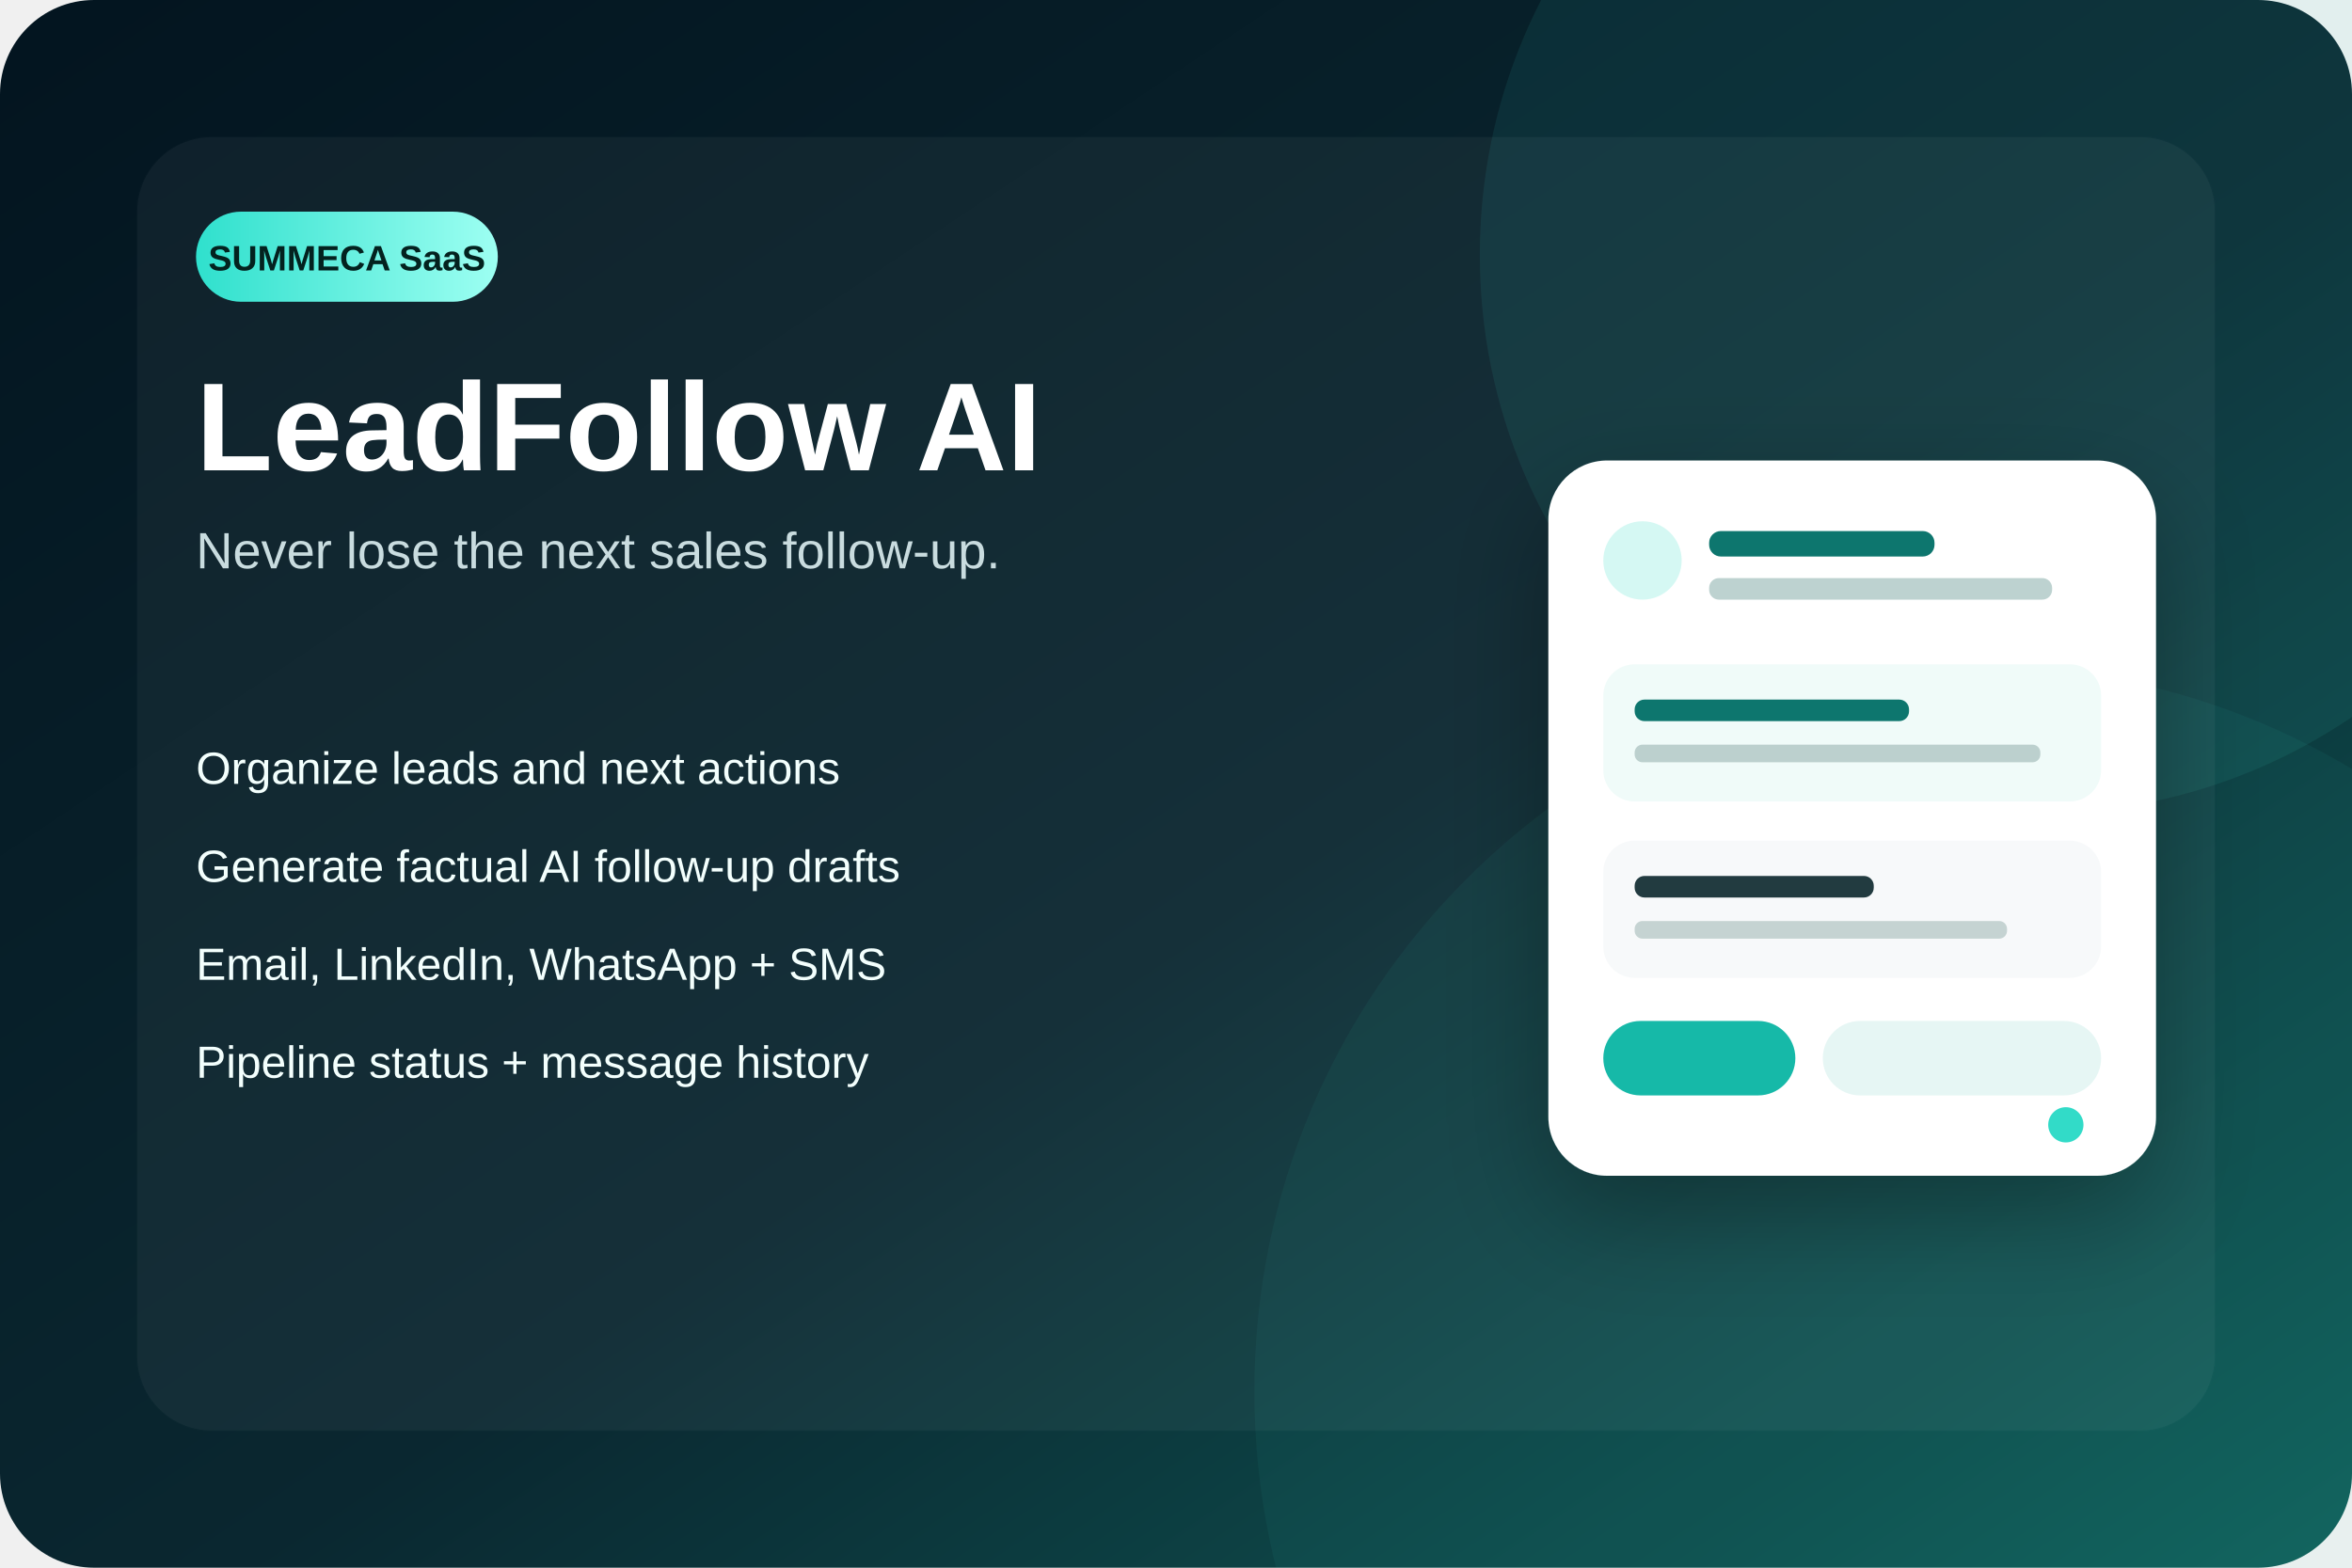
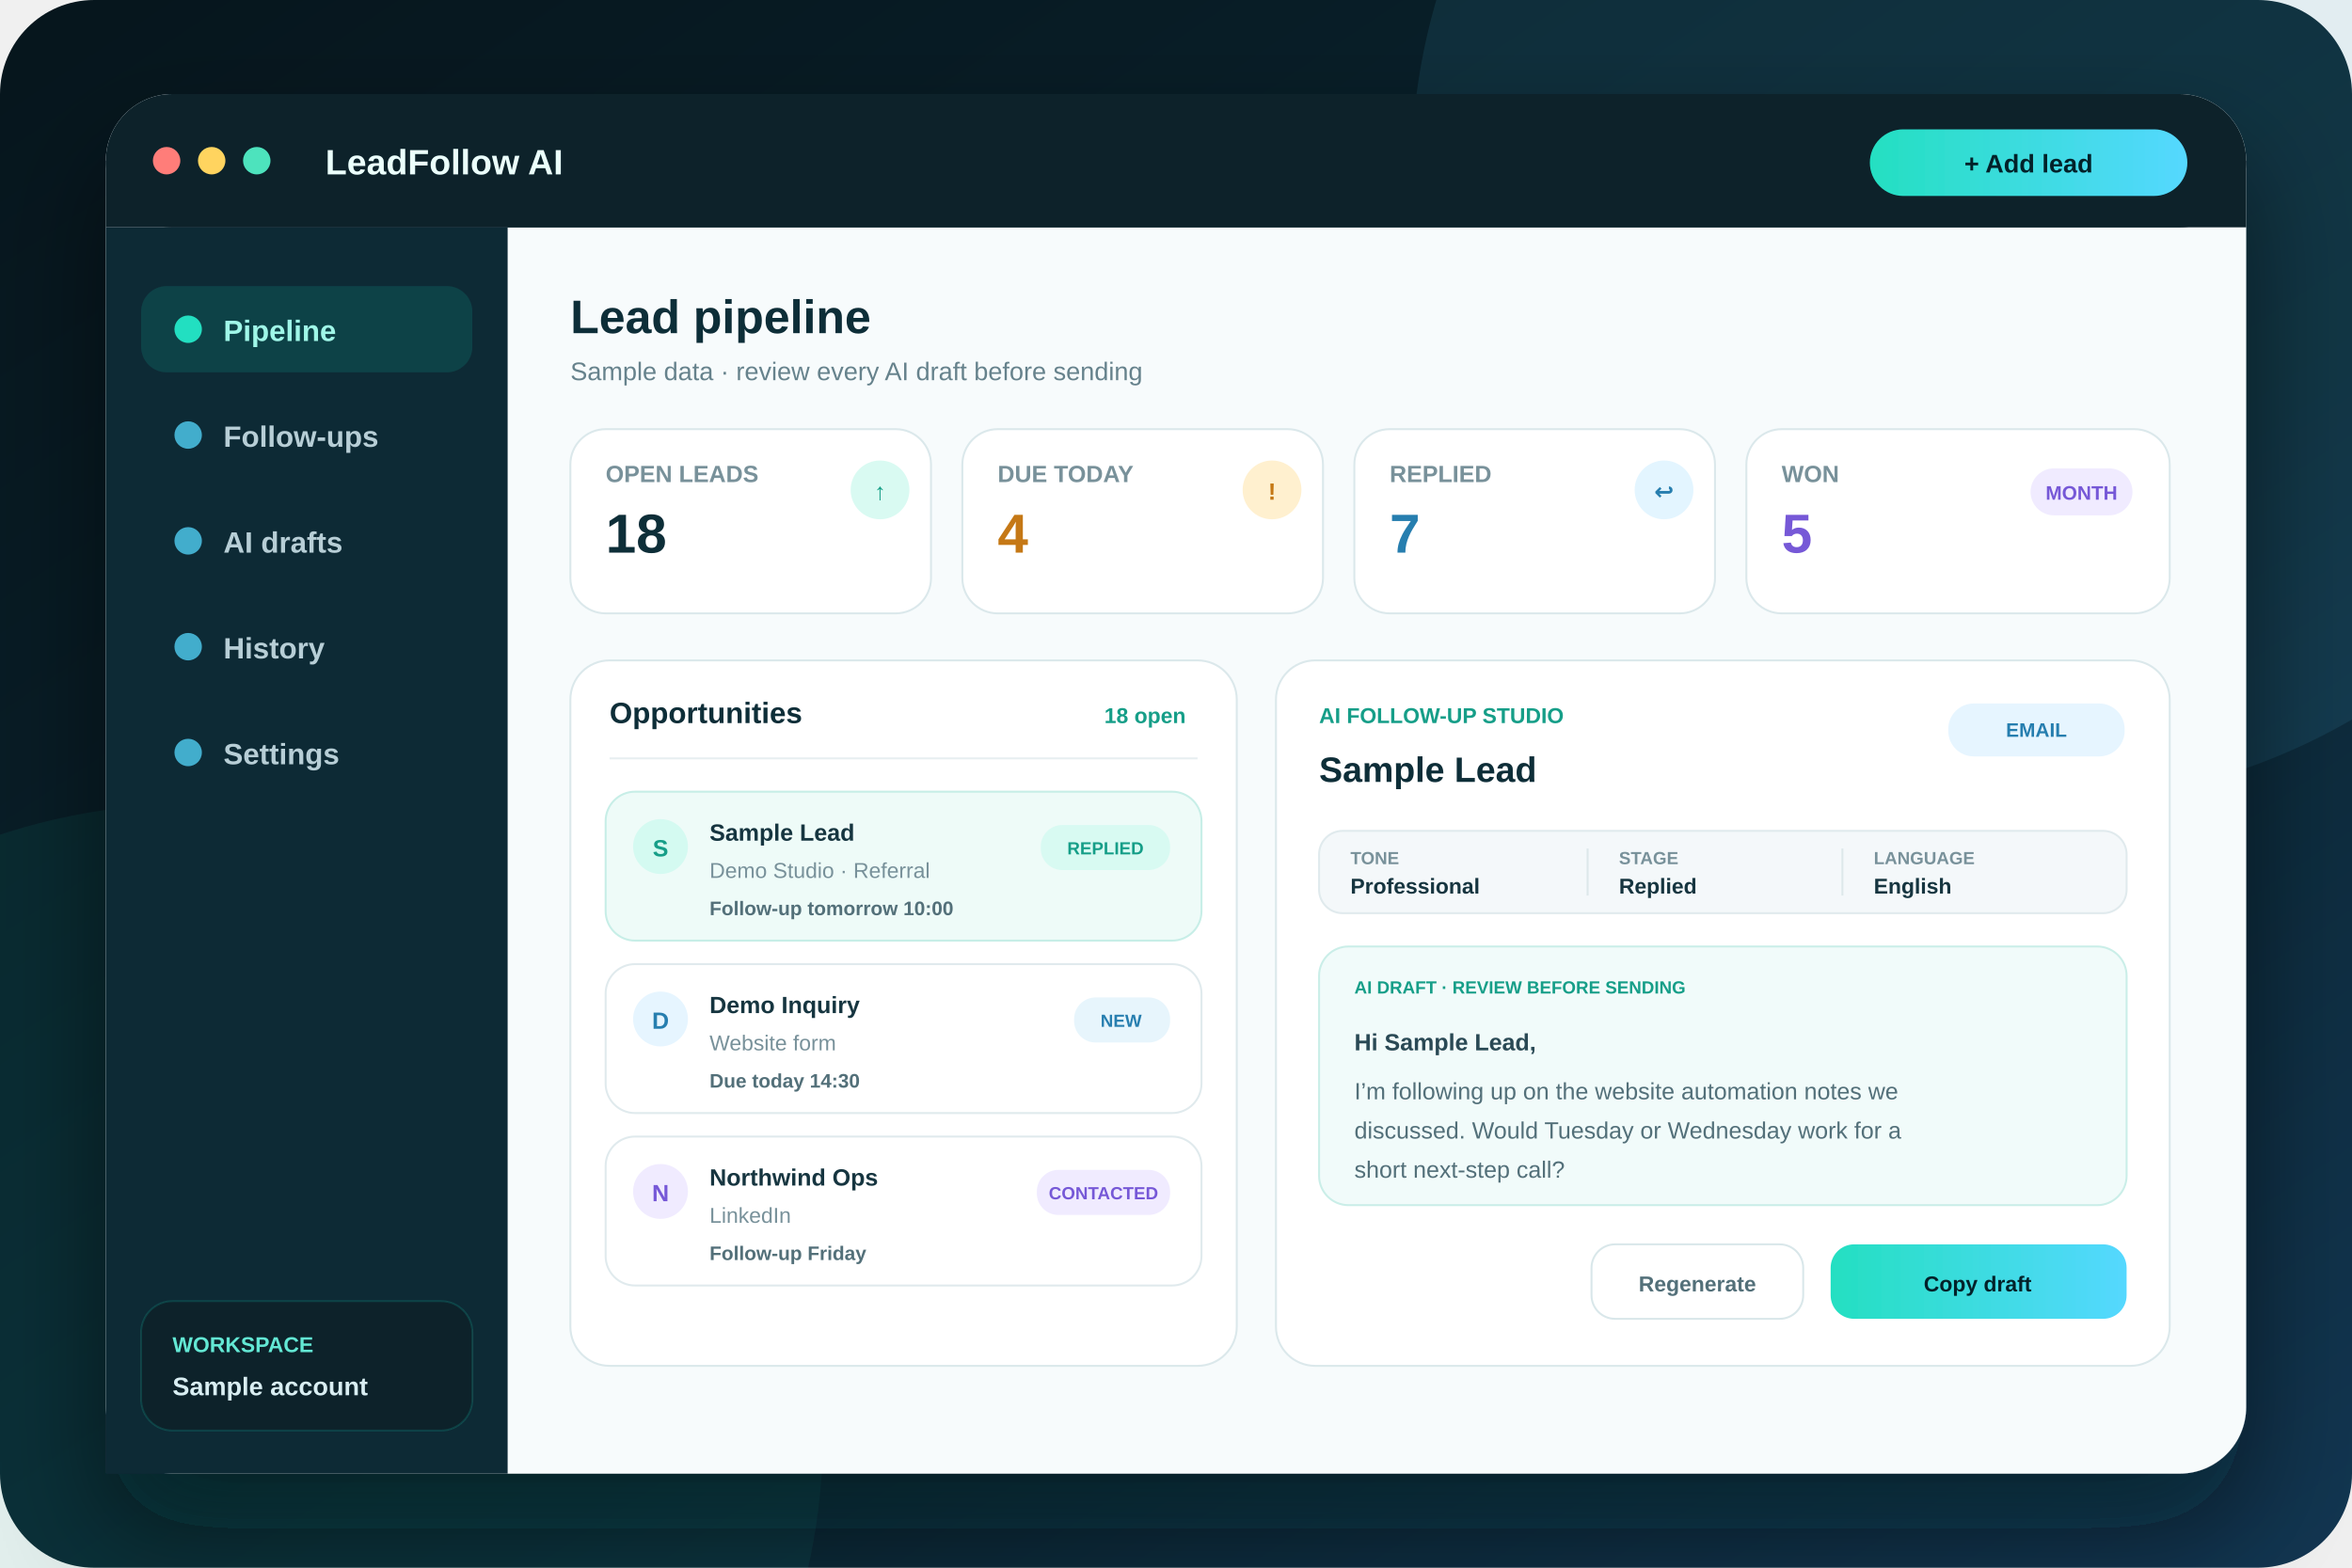
<svg xmlns="http://www.w3.org/2000/svg" width="1200" height="800" viewBox="0 0 1200 800" role="img" aria-labelledby="title desc">
  <defs>
-     <linearGradient id="bg" x1="0" y1="0" x2="1" y2="1">
-       <stop offset="0" stop-color="#03141f" />
-       <stop offset="0.55" stop-color="#0a2730" />
-       <stop offset="1" stop-color="#105f5a" />
+     <linearGradient id="shell" x1="0" y1="0" x2="1" y2="1">
+       <stop offset="0" stop-color="#06151c" />
+       <stop offset="0.6" stop-color="#0a2632" />
+       <stop offset="1" stop-color="#123652" />
    </linearGradient>
-     <linearGradient id="accent" x1="0" y1="0" x2="1" y2="0">
-       <stop offset="0" stop-color="#2fe0cd" />
-       <stop offset="1" stop-color="#9dfff2" />
+     <linearGradient id="cta" x1="0" y1="0" x2="1" y2="0">
+       <stop offset="0" stop-color="#24dfc1" />
+       <stop offset="1" stop-color="#55d8ff" />
    </linearGradient>
-     <filter id="shadow" x="-30%" y="-30%" width="160%" height="160%">
-       <feDropShadow dx="0" dy="20" stdDeviation="27" flood-color="#000" flood-opacity=".32" />
+     <filter id="shadow" x="-20%" y="-20%" width="140%" height="150%">
+       <feDropShadow dx="0" dy="28" stdDeviation="28" flood-color="#02090d" flood-opacity=".5" />
    </filter>
  </defs>
-   <rect width="1200" height="800" rx="48" fill="url(#bg)" />
-   <circle cx="1040" cy="130" r="285" fill="#43e6d4" opacity=".08" />
-   <circle cx="1010" cy="710" r="370" fill="#43e6d4" opacity=".05" />
-   <rect x="70" y="70" width="1060" height="660" rx="38" fill="#fff" opacity=".045" stroke="#fff" stroke-opacity=".13" />
-   <g transform="translate(100 108)">
-     <rect width="154" height="46" rx="23" fill="url(#accent)" />
-     <text x="77" y="30" text-anchor="middle" font-family="Arial,Helvetica,sans-serif" font-size="18" font-weight="800" fill="#03221f">SUMMECA SaaS</text>
-     <text x="0" y="132" font-family="Arial,Helvetica,sans-serif" font-size="64" font-weight="800" fill="#fff">LeadFollow AI</text>
-     <text x="0" y="182" font-family="Arial,Helvetica,sans-serif" font-size="26" fill="#c9dcdf">Never lose the next sales follow-up.</text>
-     <g transform="translate(0 292)" font-family="Arial,Helvetica,sans-serif" font-size="23" fill="#f3fffd">
-       <text y="0">Organize leads and next actions</text>
-       <text y="50">Generate factual AI follow-up drafts</text>
-       <text y="100">Email, LinkedIn, WhatsApp + SMS</text>
-       <text y="150">Pipeline status + message history</text>
+   <rect width="1200" height="800" rx="48" fill="url(#shell)" />
+   <circle cx="1040" cy="90" r="320" fill="#55d8ff" opacity=".09" />
+   <circle cx="100" cy="730" r="320" fill="#24dfc1" opacity=".07" />
+   <g transform="translate(54 48)" filter="url(#shadow)" font-family="Arial,Helvetica,sans-serif">
+     <rect width="1092" height="704" rx="34" fill="#f7fbfc" />
+     <rect width="1092" height="68" rx="34" fill="#0a2029" />
+     <rect y="34" width="1092" height="34" fill="#0a2029" />
+     <circle cx="31" cy="34" r="7" fill="#ff7d79" />
+     <circle cx="54" cy="34" r="7" fill="#ffd45f" />
+     <circle cx="77" cy="34" r="7" fill="#4de3bd" />
+     <text x="112" y="41" font-size="18" font-weight="800" fill="#ebfffb">LeadFollow AI</text>
+     <rect x="900" y="18" width="162" height="34" rx="17" fill="url(#cta)" />
+     <text x="981" y="40" text-anchor="middle" font-size="13" font-weight="800" fill="#06232a">+ Add lead</text>
+     <rect y="68" width="205" height="636" fill="#0d2a35" />
+     <g font-size="15" font-weight="700">
+       <rect x="18" y="98" width="169" height="44" rx="13" fill="#24dfc1" opacity=".13" />
+       <circle cx="42" cy="120" r="7" fill="#24dfc1" />
+       <text x="60" y="126" fill="#9ff7e8">Pipeline</text>
+       <circle cx="42" cy="174" r="7" fill="#55d8ff" opacity=".75" />
+       <text x="60" y="180" fill="#b7ced6">Follow-ups</text>
+       <circle cx="42" cy="228" r="7" fill="#55d8ff" opacity=".75" />
+       <text x="60" y="234" fill="#b7ced6">AI drafts</text>
+       <circle cx="42" cy="282" r="7" fill="#55d8ff" opacity=".75" />
+       <text x="60" y="288" fill="#b7ced6">History</text>
+       <circle cx="42" cy="336" r="7" fill="#55d8ff" opacity=".75" />
+       <text x="60" y="342" fill="#b7ced6">Settings</text>
+     </g>
+     <rect x="18" y="616" width="169" height="66" rx="16" fill="#0a2029" stroke="#2de4c6" stroke-opacity=".16" />
+     <text x="34" y="642" font-size="11" font-weight="800" fill="#64e8d4">WORKSPACE</text>
+     <text x="34" y="664" font-size="13" font-weight="700" fill="#d9eef2">Sample account</text>
+     <g transform="translate(237 99)">
+       <text x="0" y="23" font-size="24" font-weight="800" fill="#102d38">Lead pipeline</text>
+       <text x="0" y="47" font-size="13" fill="#66828c">Sample data · review every AI draft before sending</text>
+       <g transform="translate(0 72)">
+         <rect width="184" height="94" rx="18" fill="#fff" stroke="#dbe8eb" />
+         <text x="18" y="27" font-size="12" font-weight="700" fill="#78919a">OPEN LEADS</text>
+         <text x="18" y="63" font-size="28" font-weight="900" fill="#102d38">18</text>
+         <circle cx="158" cy="31" r="15" fill="#d9faf2" />
+         <text x="158" y="36" text-anchor="middle" font-size="12" font-weight="900" fill="#139e86">↑</text>
+       </g>
+       <g transform="translate(200 72)">
+         <rect width="184" height="94" rx="18" fill="#fff" stroke="#dbe8eb" />
+         <text x="18" y="27" font-size="12" font-weight="700" fill="#78919a">DUE TODAY</text>
+         <text x="18" y="63" font-size="28" font-weight="900" fill="#c57812">4</text>
+         <circle cx="158" cy="31" r="15" fill="#fff0cf" />
+         <text x="158" y="36" text-anchor="middle" font-size="12" font-weight="900" fill="#c57812">!</text>
+       </g>
+       <g transform="translate(400 72)">
+         <rect width="184" height="94" rx="18" fill="#fff" stroke="#dbe8eb" />
+         <text x="18" y="27" font-size="12" font-weight="700" fill="#78919a">REPLIED</text>
+         <text x="18" y="63" font-size="28" font-weight="900" fill="#287eaf">7</text>
+         <circle cx="158" cy="31" r="15" fill="#e3f5ff" />
+         <text x="158" y="36" text-anchor="middle" font-size="12" font-weight="900" fill="#287eaf">↩</text>
+       </g>
+       <g transform="translate(600 72)">
+         <rect width="216" height="94" rx="18" fill="#fff" stroke="#dbe8eb" />
+         <text x="18" y="27" font-size="12" font-weight="700" fill="#78919a">WON</text>
+         <text x="18" y="63" font-size="28" font-weight="900" fill="#7659d7">5</text>
+         <rect x="145" y="20" width="52" height="24" rx="12" fill="#f0ebff" />
+         <text x="171" y="36" text-anchor="middle" font-size="10" font-weight="800" fill="#7659d7">MONTH</text>
+       </g>
+       <g transform="translate(0 190)">
+         <rect width="340" height="360" rx="20" fill="#fff" stroke="#dbe8eb" />
+         <text x="20" y="32" font-size="15" font-weight="800" fill="#102d38">Opportunities</text>
+         <text x="314" y="32" text-anchor="end" font-size="11" font-weight="700" fill="#159e88">18 open</text>
+         <line x1="20" y1="50" x2="320" y2="50" stroke="#e7eff1" />
+         <g transform="translate(18 67)">
+           <rect width="304" height="76" rx="15" fill="#eefbf8" stroke="#c7eee7" />
+           <circle cx="28" cy="28" r="14" fill="#d4faf1" />
+           <text x="28" y="33" text-anchor="middle" font-size="12" font-weight="900" fill="#159e88">S</text>
+           <text x="53" y="25" font-size="12" font-weight="900" fill="#173640">Sample Lead</text>
+           <text x="53" y="44" font-size="11" fill="#78919a">Demo Studio · Referral</text>
+           <rect x="222" y="17" width="66" height="23" rx="11" fill="#d8faf2" />
+           <text x="255" y="32" text-anchor="middle" font-size="9" font-weight="900" fill="#159e88">REPLIED</text>
+           <text x="53" y="63" font-size="10" font-weight="700" fill="#526f79">Follow-up tomorrow 10:00</text>
+         </g>
+         <g transform="translate(18 155)">
+           <rect width="304" height="76" rx="15" fill="#fff" stroke="#e0eaed" />
+           <circle cx="28" cy="28" r="14" fill="#e6f5ff" />
+           <text x="28" y="33" text-anchor="middle" font-size="12" font-weight="900" fill="#287eaf">D</text>
+           <text x="53" y="25" font-size="12" font-weight="900" fill="#173640">Demo Inquiry</text>
+           <text x="53" y="44" font-size="11" fill="#78919a">Website form</text>
+           <rect x="239" y="17" width="49" height="23" rx="11" fill="#e7f5fc" />
+           <text x="263" y="32" text-anchor="middle" font-size="9" font-weight="900" fill="#287eaf">NEW</text>
+           <text x="53" y="63" font-size="10" font-weight="700" fill="#526f79">Due today 14:30</text>
+         </g>
+         <g transform="translate(18 243)">
+           <rect width="304" height="76" rx="15" fill="#fff" stroke="#e0eaed" />
+           <circle cx="28" cy="28" r="14" fill="#f0ebff" />
+           <text x="28" y="33" text-anchor="middle" font-size="12" font-weight="900" fill="#7659d7">N</text>
+           <text x="53" y="25" font-size="12" font-weight="900" fill="#173640">Northwind Ops</text>
+           <text x="53" y="44" font-size="11" fill="#78919a">LinkedIn</text>
+           <rect x="220" y="17" width="68" height="23" rx="11" fill="#f0ebff" />
+           <text x="254" y="32" text-anchor="middle" font-size="9" font-weight="900" fill="#7659d7">CONTACTED</text>
+           <text x="53" y="63" font-size="10" font-weight="700" fill="#526f79">Follow-up Friday</text>
+         </g>
+       </g>
+       <g transform="translate(360 190)">
+         <rect width="456" height="360" rx="20" fill="#fff" stroke="#dbe8eb" />
+         <text x="22" y="32" font-size="11" font-weight="900" fill="#159e88">AI FOLLOW-UP STUDIO</text>
+         <text x="22" y="62" font-size="18" font-weight="900" fill="#102d38">Sample Lead</text>
+         <rect x="343" y="22" width="90" height="27" rx="13" fill="#e6f5ff" />
+         <text x="388" y="39" text-anchor="middle" font-size="10" font-weight="900" fill="#287eaf">EMAIL</text>
+         <g transform="translate(22 87)">
+           <rect width="412" height="42" rx="12" fill="#f4f8fa" stroke="#e0eaed" />
+           <text x="16" y="17" font-size="9" font-weight="800" fill="#78919a">TONE</text>
+           <text x="16" y="32" font-size="11" font-weight="800" fill="#173640">Professional</text>
+           <line x1="137" y1="9" x2="137" y2="33" stroke="#dde8ea" />
+           <text x="153" y="17" font-size="9" font-weight="800" fill="#78919a">STAGE</text>
+           <text x="153" y="32" font-size="11" font-weight="800" fill="#173640">Replied</text>
+           <line x1="267" y1="9" x2="267" y2="33" stroke="#dde8ea" />
+           <text x="283" y="17" font-size="9" font-weight="800" fill="#78919a">LANGUAGE</text>
+           <text x="283" y="32" font-size="11" font-weight="800" fill="#173640">English</text>
+         </g>
+         <rect x="22" y="146" width="412" height="132" rx="15" fill="#f1fbfa" stroke="#caeee8" />
+         <text x="40" y="170" font-size="9" font-weight="900" fill="#159e88">AI DRAFT · REVIEW BEFORE SENDING</text>
+         <text x="40" y="199" font-size="12" font-weight="700" fill="#294954">Hi Sample Lead,</text>
+         <text x="40" y="224" font-size="12" fill="#526f79">I’m following up on the website automation notes we</text>
+         <text x="40" y="244" font-size="12" fill="#526f79">discussed. Would Tuesday or Wednesday work for a</text>
+         <text x="40" y="264" font-size="12" fill="#526f79">short next-step call?</text>
+         <rect x="283" y="298" width="151" height="38" rx="12" fill="url(#cta)" />
+         <text x="358" y="322" text-anchor="middle" font-size="11" font-weight="900" fill="#06232a">Copy draft</text>
+         <rect x="161" y="298" width="108" height="38" rx="12" fill="#fff" stroke="#d9e7ea" />
+         <text x="215" y="322" text-anchor="middle" font-size="11" font-weight="800" fill="#526f79">Regenerate</text>
+       </g>
    </g>
  </g>
-   <g transform="translate(790 235)" filter="url(#shadow)">
-     <rect width="310" height="365" rx="30" fill="#fff" />
-     <circle cx="48" cy="51" r="20" fill="#d5f8f3" />
-     <rect x="82" y="36" width="115" height="13" rx="6" fill="#0f766e" />
-     <rect x="82" y="60" width="175" height="11" rx="5" fill="#bdd2d0" />
-     <rect x="28" y="104" width="254" height="70" rx="16" fill="#f0fbf9" />
-     <rect x="44" y="122" width="140" height="11" rx="5" fill="#0f766e" />
-     <rect x="44" y="145" width="207" height="9" rx="4" fill="#bcd0ce" />
-     <rect x="28" y="194" width="254" height="70" rx="16" fill="#f7f9fa" />
-     <rect x="44" y="212" width="122" height="11" rx="5" fill="#223b40" />
-     <rect x="44" y="235" width="190" height="9" rx="4" fill="#c5d3d2" />
-     <rect x="28" y="286" width="98" height="38" rx="19" fill="#19b9a8" />
-     <rect x="140" y="286" width="142" height="38" rx="19" fill="#e6f6f4" />
-     <circle cx="264" cy="339" r="9" fill="#33dbc8" />
-   </g>
</svg>
